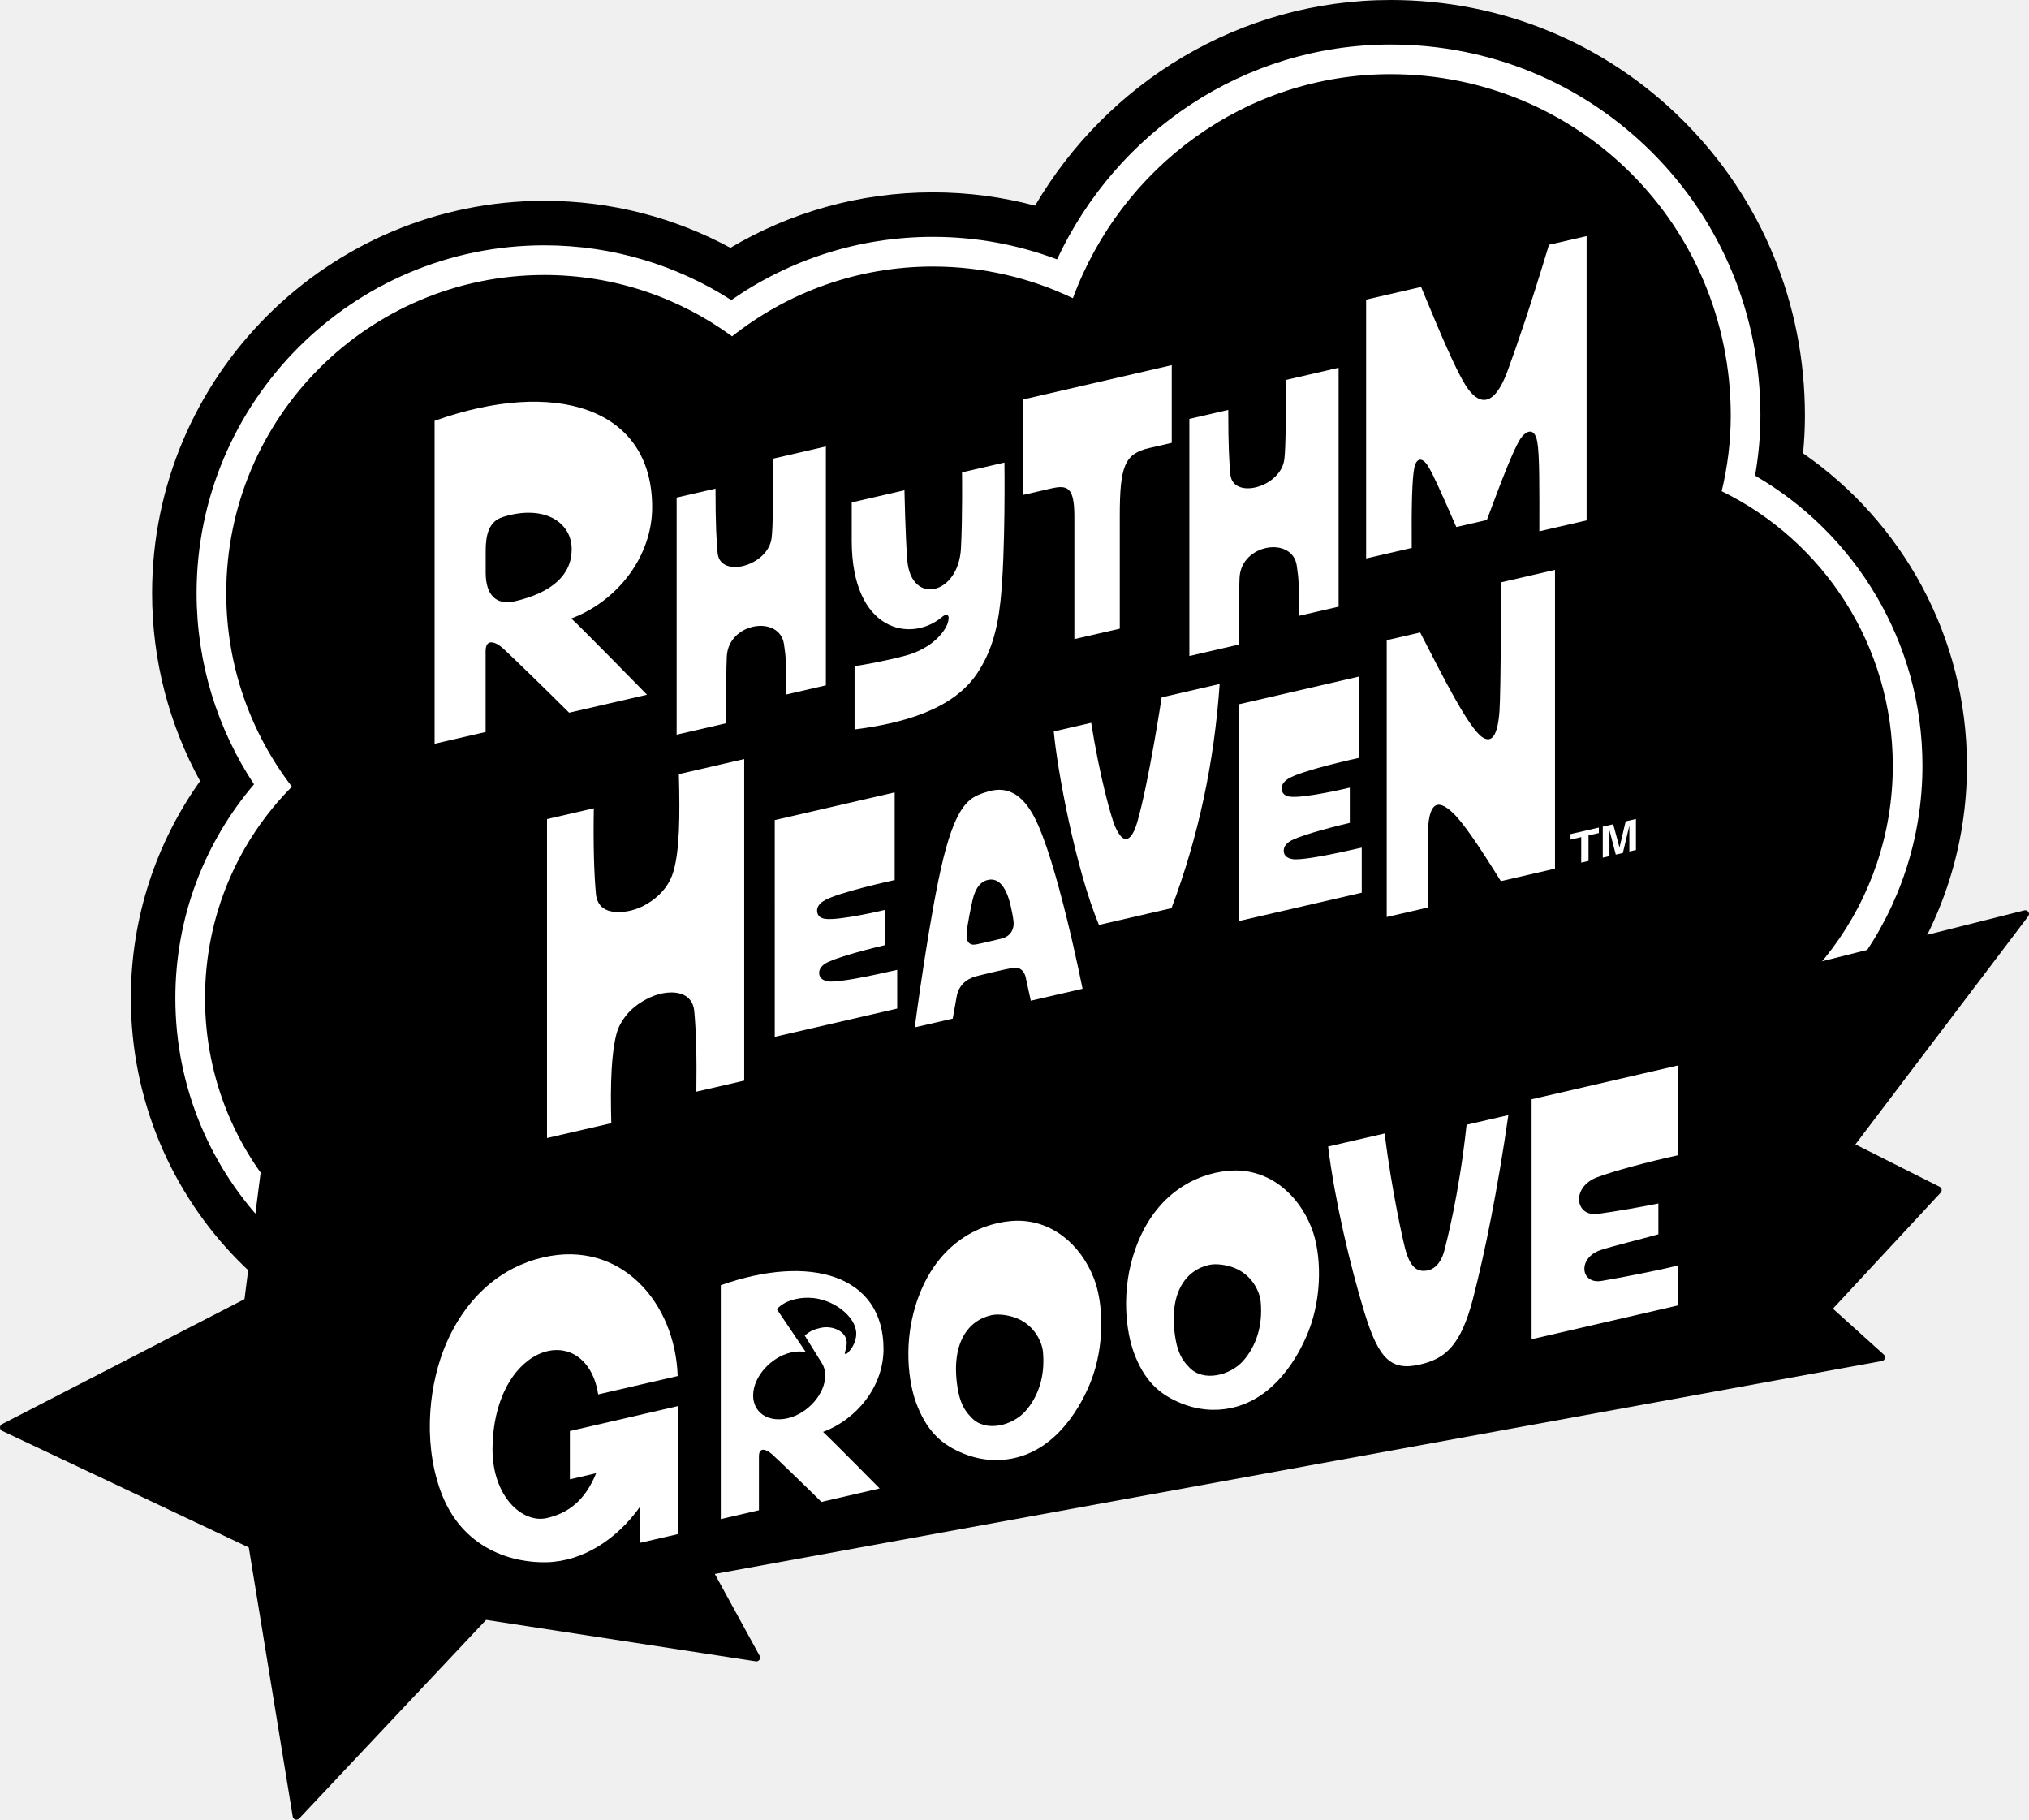
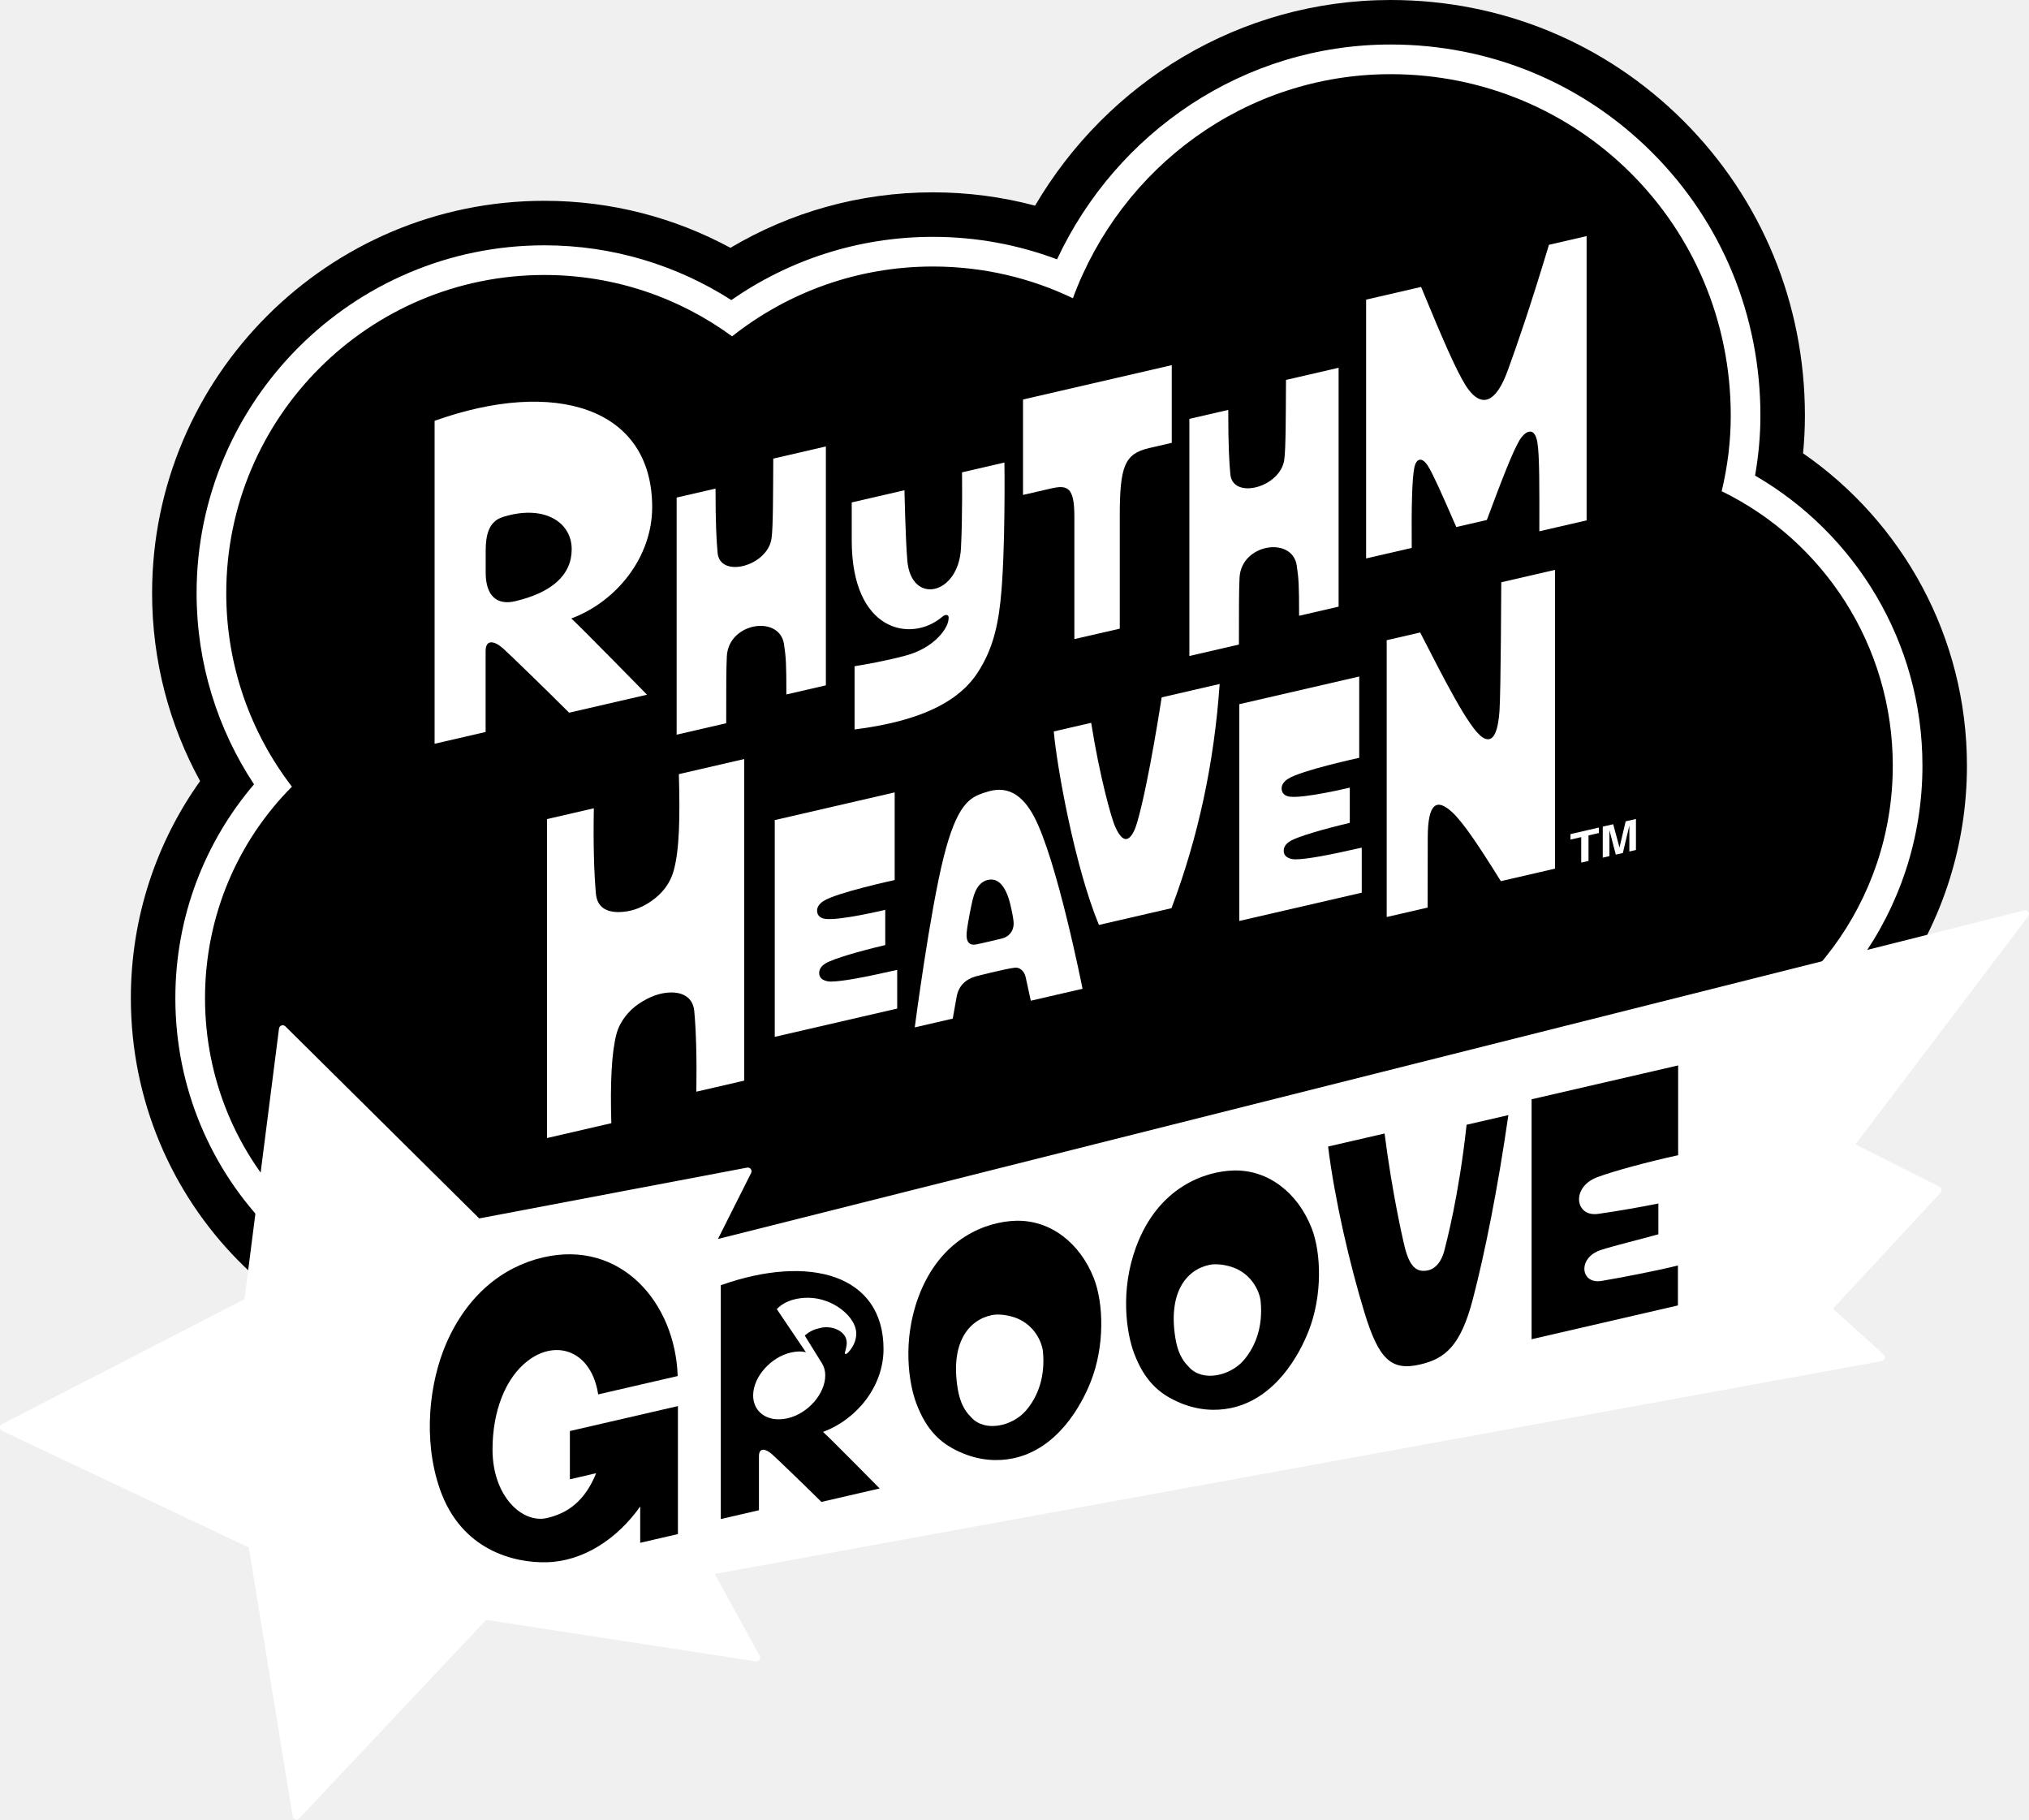
- <svg xmlns="http://www.w3.org/2000/svg" version="1.1" id="svg2" width="666.667" height="597.773" viewBox="0 0 666.667 597.773">
-   <defs id="defs6">
+ <svg xmlns="http://www.w3.org/2000/svg" version="1.1" id="svg1" width="666.667" height="597.773" viewBox="0 0 666.667 597.773">
+   <defs id="defs1">
+     <clipPath clipPathUnits="userSpaceOnUse" id="clipPath2">
+       <path d="M 0,448.33 H 500 V 0 H 0 Z" transform="translate(-484.707,-259.6852)" id="path2" />
+     </clipPath>
+     <clipPath clipPathUnits="userSpaceOnUse" id="clipPath4">
+       <path d="M 0,448.33 H 500 V 0 H 0 Z" transform="translate(-473.7422,-259.6852)" id="path4" />
+     </clipPath>
+     <clipPath clipPathUnits="userSpaceOnUse" id="clipPath6">
+       <path d="M 0,448.33 H 500 V 0 H 0 Z" transform="translate(-466.4326,-259.6852)" id="path6" />
+     </clipPath>
+     <clipPath clipPathUnits="userSpaceOnUse" id="clipPath8">
+       <path d="M 0,448.33 H 500 V 0 H 0 Z" transform="translate(-498.8506,-224.0372)" id="path8" />
+     </clipPath>
+     <clipPath clipPathUnits="userSpaceOnUse" id="clipPath10">
+       <path d="M 0,448.33 H 500 V 0 H 0 Z" transform="translate(-393.6015,-158.2975)" id="path10" />
+     </clipPath>
+     <clipPath clipPathUnits="userSpaceOnUse" id="clipPath12">
+       <path d="M 0,448.33 H 500 V 0 H 0 Z" transform="translate(-361.4091,-171.2204)" id="path12" />
+     </clipPath>
+     <clipPath clipPathUnits="userSpaceOnUse" id="clipPath14">
+       <path d="M 0,448.33 H 500 V 0 H 0 Z" transform="translate(-306.4033,-113.11)" id="path14" />
+     </clipPath>
    <clipPath clipPathUnits="userSpaceOnUse" id="clipPath16">
-       <path d="M 0,448.33 H 500 V 0 H 0 Z" id="path14" />
+       <path d="M 0,448.33 H 500 V 0 H 0 Z" transform="translate(-252.7519,-100.7243)" id="path16" />
+     </clipPath>
+     <clipPath clipPathUnits="userSpaceOnUse" id="clipPath18">
+       <path d="M 0,448.33 H 500 V 0 H 0 Z" transform="translate(-194.1211,-98.91271)" id="path18" />
+     </clipPath>
+     <clipPath clipPathUnits="userSpaceOnUse" id="clipPath20">
+       <path d="M 0,448.33 H 500 V 0 H 0 Z" transform="translate(-133.8745,-138.5495)" id="path20" />
+     </clipPath>
+     <clipPath clipPathUnits="userSpaceOnUse" id="clipPath22">
+       <path d="M 0,448.33 H 500 V 0 H 0 Z" transform="translate(-401.5175,-238.5407)" id="path22" />
+     </clipPath>
+     <clipPath clipPathUnits="userSpaceOnUse" id="clipPath24">
+       <path d="M 0,448.33 H 500 V 0 H 0 Z" transform="translate(-369.955,-304.8737)" id="path24" />
+     </clipPath>
+     <clipPath clipPathUnits="userSpaceOnUse" id="clipPath26">
+       <path d="M 0,448.33 H 500 V 0 H 0 Z" transform="translate(-319.1797,-236.6066)" id="path26" />
+     </clipPath>
+     <clipPath clipPathUnits="userSpaceOnUse" id="clipPath28">
+       <path d="M 0,448.33 H 500 V 0 H 0 Z" transform="translate(-286.2646,-276.5172)" id="path28" />
+     </clipPath>
+     <clipPath clipPathUnits="userSpaceOnUse" id="clipPath30">
+       <path d="M 0,448.33 H 500 V 0 H 0 Z" transform="translate(-246.8462,-217.0866)" id="path30" />
+     </clipPath>
+     <clipPath clipPathUnits="userSpaceOnUse" id="clipPath32">
+       <path d="M 0,448.33 H 500 V 0 H 0 Z" transform="translate(-204.7041,-206.4948)" id="path32" />
+     </clipPath>
+     <clipPath clipPathUnits="userSpaceOnUse" id="clipPath34">
+       <path d="M 0,448.33 H 500 V 0 H 0 Z" transform="translate(-167.2915,-257.6066)" id="path34" />
+     </clipPath>
+     <clipPath clipPathUnits="userSpaceOnUse" id="clipPath36">
+       <path d="M 0,448.33 H 500 V 0 H 0 Z" transform="translate(-381.708,-388.0206)" id="path36" />
+     </clipPath>
+     <clipPath clipPathUnits="userSpaceOnUse" id="clipPath38">
+       <path d="M 0,448.33 H 500 V 0 H 0 Z" transform="translate(-316.9023,-354.7291)" id="path38" />
+     </clipPath>
+     <clipPath clipPathUnits="userSpaceOnUse" id="clipPath40">
+       <path d="M 0,448.33 H 500 V 0 H 0 Z" transform="translate(-252.0976,-349.9039)" id="path40" />
+     </clipPath>
+     <clipPath clipPathUnits="userSpaceOnUse" id="clipPath42">
+       <path d="M 0,448.33 H 500 V 0 H 0 Z" transform="translate(-247.5195,-334.3741)" id="path42" />
+     </clipPath>
+     <clipPath clipPathUnits="userSpaceOnUse" id="clipPath44">
+       <path d="M 0,448.33 H 500 V 0 H 0 Z" transform="translate(-190.5547,-335.3429)" id="path44" />
+     </clipPath>
+     <clipPath clipPathUnits="userSpaceOnUse" id="clipPath46">
+       <path d="M 0,448.33 H 500 V 0 H 0 Z" transform="translate(-126.9448,-300.2072)" id="path46" />
    </clipPath>
  </defs>
-   <g id="g8" transform="matrix(1.333333,0,0,-1.333333,0,597.7733)">
-     <g id="g10">
-       <g id="g12" clip-path="url(#clipPath16)">
-         <g id="g18" transform="translate(484.707,259.6852)">
-           <path d="m 0,0 c 0,31.898 -16.013,60.108 -40.387,76.963 0.302,3.087 0.46,6.18 0.46,9.266 0,27.556 -10.631,53.35 -29.933,72.632 -19.228,19.206 -44.848,29.784 -72.14,29.784 -37.223,0 -69.845,-20.354 -87.636,-50.666 -8.037,2.135 -16.473,3.278 -25.172,3.278 -18.209,0 -35.273,-4.991 -49.907,-13.668 -13.65,7.385 -29.266,11.581 -45.845,11.581 -53.302,0 -96.667,-43.364 -96.667,-96.666 0,-16.762 4.291,-32.54 11.829,-46.297 -10.727,-15.043 -17.062,-33.519 -17.062,-53.471 0,-50.38 40.36,-91.367 89.971,-91.367 5.104,0 10.108,0.441 14.983,1.274 11.462,-4.619 24.119,-7.189 37.421,-7.189 19.923,0 38.406,5.758 53.578,15.548 11.319,-4.688 23.83,-7.297 36.983,-7.297 22.271,0 42.711,7.472 58.612,19.874 6.573,-1.35 13.377,-2.059 20.344,-2.059 33.484,0 63.209,16.388 81.588,41.561 C -24.478,-73.252 0,-39.442 0,0" style="fill:#000000;fill-opacity:1;fill-rule:nonzero;stroke:none" id="path20" />
-         </g>
-         <g id="g22" transform="translate(473.7422,259.6852)">
-           <path d="m 0,0 c 0,30.536 -16.625,57.226 -41.247,71.468 0.854,4.901 1.32,9.839 1.32,14.761 0,24.625 -9.488,47.664 -26.718,64.874 -17.157,17.139 -40.025,26.577 -64.39,26.577 -36.252,0 -67.614,-21.669 -82.22,-52.931 -9.523,3.58 -19.83,5.543 -30.588,5.543 -18.448,0 -35.573,-5.764 -49.679,-15.581 -13.317,8.527 -29.121,13.495 -46.073,13.495 -47.256,0 -85.702,-38.446 -85.702,-85.702 0,-17.388 5.219,-33.573 14.153,-47.099 -12.06,-14.12 -19.387,-32.535 -19.387,-52.669 0,-44.334 35.443,-80.402 79.007,-80.402 5.547,0 10.962,0.591 16.19,1.704 10.936,-4.872 23.225,-7.619 36.213,-7.619 19.916,0 38.201,6.438 52.455,17.135 11.357,-5.663 24.332,-8.884 38.106,-8.884 21.637,0 41.296,7.947 55.803,20.839 7.391,-1.969 15.151,-3.025 23.153,-3.025 31.017,0 58.418,15.771 74.609,39.714 C -23.009,-66.544 0,-35.929 0,0" style="fill:#ffffff;fill-opacity:1;fill-rule:nonzero;stroke:none" id="path24" />
-         </g>
-         <g id="g26" transform="translate(466.4326,259.6852)">
-           <path d="m 0,0 c 0,29.75 -17.208,55.456 -42.164,67.622 1.461,6.095 2.237,12.337 2.237,18.607 0,47.018 -37.598,84.141 -83.799,84.141 -35.844,0 -66.41,-22.953 -78.318,-55.201 -10.441,5.006 -22.137,7.813 -34.489,7.813 -18.696,0 -35.879,-6.441 -49.492,-17.203 -12.968,9.497 -28.954,15.117 -46.26,15.117 -43.295,0 -78.392,-35.098 -78.392,-78.392 0,-17.942 6.041,-34.465 16.182,-47.677 -13.214,-13.259 -21.416,-31.695 -21.416,-52.091 0,-40.368 32.099,-73.092 71.696,-73.092 5.835,0 11.501,0.727 16.931,2.069 10.563,-5.091 22.64,-7.984 35.473,-7.984 20.03,0 38.212,7.049 51.666,18.514 11.279,-6.496 24.605,-10.263 38.895,-10.263 21.308,0 40.485,8.357 53.894,21.692 7.906,-2.513 16.324,-3.878 25.062,-3.878 29.411,0 55.218,15.368 69.878,38.498 C -22.043,-62.167 0,-33.672 0,0" style="fill:#000000;fill-opacity:1;fill-rule:nonzero;stroke:none" id="path28" />
-         </g>
-         <g id="g30" transform="translate(498.8506,224.0372)">
-           <path d="m 0,0 -321.927,-80.958 8.176,16.261 c 0.343,0.682 -0.245,1.461 -0.995,1.319 l -66.013,-12.515 -47.774,47.324 c -0.542,0.537 -1.465,0.219 -1.562,-0.538 l -8.506,-66.677 -59.751,-30.795 c -0.678,-0.349 -0.661,-1.326 0.029,-1.652 l 60.781,-28.728 10.828,-66.305 c 0.123,-0.753 1.056,-1.038 1.58,-0.483 l 46.073,48.94 66.466,-10.214 c 0.755,-0.115 1.314,0.684 0.948,1.354 l -11.055,20.179 287.61,52.463 c 0.752,0.137 1.02,1.078 0.452,1.59 l -12.53,11.302 26.551,28.583 c 0.417,0.449 0.287,1.174 -0.261,1.449 L -41.628,-57.655 0.959,-1.45 C 1.484,-0.756 0.844,0.212 0,0" style="fill:#000000;fill-opacity:1;fill-rule:nonzero;stroke:none" id="path32" />
-         </g>
-         <g id="g34" transform="translate(393.6015,158.2975)">
-           <path d="M 0,0 C 4.11,1.541 12.714,3.851 19.94,5.42 V 27.538 L -16.174,19.2 v -59.116 l 36.057,8.324 v 9.849 c -4.741,-1.241 -14.511,-3.081 -18.812,-3.811 -5.238,-0.883 -5.984,5.712 -0.191,7.617 3.326,1.086 9.425,2.539 14.185,3.874 v 7.584 C 10.726,-7.359 4.856,-8.381 0.229,-9.035 -5.506,-9.863 -6.5,-2.437 0,0" style="fill:#ffffff;fill-opacity:1;fill-rule:nonzero;stroke:none" id="path36" />
-         </g>
-         <g id="g38" transform="translate(361.4091,171.2204)">
-           <path d="m 0,0 c -1.929,-17.759 -5.023,-29.092 -5.406,-30.696 -0.802,-3.325 -2.484,-4.949 -4.413,-5.235 -3.114,-0.497 -4.623,1.777 -5.827,7.508 -0.114,0.535 -2.715,11.728 -4.565,26.268 l -13.921,-3.214 c 1.662,-13.354 5.414,-29.275 8.948,-40.851 3.554,-11.653 6.646,-14.479 13.722,-12.845 6.239,1.44 10.022,4.678 12.997,16.076 2.923,11.194 6.158,27.255 8.757,45.365 z" style="fill:#ffffff;fill-opacity:1;fill-rule:nonzero;stroke:none" id="path40" />
-         </g>
-         <g id="g42" transform="translate(306.4033,113.11)">
-           <path d="m 0,0 c -3.187,-3.659 -9.897,-5.362 -13.349,-1.659 -0.922,0.989 -2.66,2.577 -3.415,7.249 -1.77,10.952 2.503,16.744 8.398,18.005 1.813,0.388 4.401,-0.066 6.111,-0.741 4.522,-1.783 6.306,-6.02 6.519,-8.302 C 4.825,8.548 3.125,3.588 0,0 M 16.827,32.614 C 13.463,41.253 6.199,47.084 -2.442,46.84 -9.371,46.646 -20.955,42.844 -26.44,28.01 -30.453,17.158 -28.775,6.718 -26.952,1.865 c 2.573,-6.845 6.148,-9.877 10.475,-11.883 5.254,-2.434 9.871,-2.366 13.189,-1.711 11.285,2.23 17.147,13.401 19.341,18.966 3.485,8.843 3.132,19.321 0.774,25.377" style="fill:#ffffff;fill-opacity:1;fill-rule:nonzero;stroke:none" id="path44" />
-         </g>
-         <g id="g46" transform="translate(252.7519,100.7243)">
-           <path d="m 0,0 c -3.187,-3.66 -9.897,-5.363 -13.349,-1.66 -0.922,0.99 -2.659,2.577 -3.415,7.249 -1.77,10.952 2.503,16.744 8.398,18.006 1.813,0.387 4.401,-0.066 6.111,-0.741 C 2.267,21.071 4.051,16.833 4.264,14.551 4.825,8.548 3.125,3.588 0,0 M 16.827,32.613 C 13.464,41.253 6.199,47.083 -2.442,46.84 -9.371,46.645 -20.955,42.843 -26.44,28.01 -30.453,17.157 -28.776,6.718 -26.952,1.864 c 2.574,-6.845 6.148,-9.877 10.475,-11.882 5.255,-2.434 9.871,-2.367 13.188,-1.711 11.286,2.23 17.149,13.401 19.342,18.965 3.485,8.843 3.132,19.321 0.774,25.377" style="fill:#ffffff;fill-opacity:1;fill-rule:nonzero;stroke:none" id="path48" />
-         </g>
-         <g id="g50" transform="translate(194.1211,98.9127)">
-           <path d="m 0,0 c -4.918,-1.135 -8.525,1.486 -8.525,5.605 0,4.718 4.51,9.477 9.221,10.565 1.35,0.311 2.604,0.383 3.783,0.09 l -7.176,10.616 c 2.004,2.164 5.192,2.845 7.837,2.81 6.111,-0.082 11.744,-4.757 11.744,-8.81 0,-1.819 -0.811,-3.356 -1.895,-4.562 -0.651,-0.723 -1.047,-0.566 -0.886,-0.043 0.251,0.818 0.435,1.668 0.435,2.31 0,2.796 -3.469,4.364 -6.44,3.678 -1.15,-0.266 -2.49,-0.613 -3.904,-1.894 L 8.438,13.527 C 8.926,12.74 9.245,11.704 9.245,10.581 9.245,5.965 4.902,1.132 0,0 m 23.603,17.035 c 0,18.312 -18.187,23.502 -40.1,15.737 v -57.608 l 9.402,2.171 v 13.297 c 0,2.259 1.674,1.868 3.22,0.5 1.085,-0.963 7.613,-7.235 12.174,-11.745 l 14.353,3.314 c 0,0 -12.513,12.678 -13.957,13.932 8.406,3.135 14.908,11.28 14.908,20.402" style="fill:#ffffff;fill-opacity:1;fill-rule:nonzero;stroke:none" id="path52" />
-         </g>
-         <g id="g54" transform="translate(133.8745,138.5495)">
-           <path d="m 0,0 c 19.137,4.418 32.529,-11.175 33.126,-29.239 l -19.592,-4.524 c -1.634,10.633 -10.151,13.673 -17.21,8.379 -5.758,-4.318 -8.829,-12.728 -8.829,-21.944 0,-11.529 7.329,-18.299 13.401,-16.898 5.171,1.195 9.356,4.188 12.138,11.043 L 6.56,-54.678 v 11.889 l 26.625,6.147 v -31.537 l -9.296,-2.145 v 8.948 C 18.168,-69.449 9.81,-74.885 0.866,-75.116 c -7.949,-0.206 -21.085,2.868 -26.348,18.034 -4.286,12.349 -2.518,26.398 1.549,35.811 C -18.831,-9.465 -10.132,-2.339 0,0" style="fill:#ffffff;fill-opacity:1;fill-rule:nonzero;stroke:none" id="path56" />
-         </g>
-         <g id="g58" transform="translate(401.5175,238.5407)">
-           <path d="M 0,0 V 6.384 L -1.605,-0.37 -3.344,-0.771 -4.91,5.25 v -6.383 l -1.643,-0.38 V 6.13 l 2.567,0.592 1.548,-5.704 0.018,0.004 1.51,6.411 2.534,0.585 V 0.375 Z m -11.863,-2.739 v 6.287 l -2.644,-0.61 v 1.351 l 6.991,1.614 V 4.552 l -2.547,-0.588 v -6.287 z" style="fill:#ffffff;fill-opacity:1;fill-rule:nonzero;stroke:none" id="path60" />
-         </g>
-         <g id="g62" transform="translate(369.955,304.8737)">
-           <path d="m 0,0 c 0,0 -0.104,-26.95 -0.438,-31.69 -0.525,-7.405 -2.514,-7.603 -4.208,-6.493 -3.377,2.216 -9.69,14.838 -15.342,25.813 l -8.246,-1.903 v -68.199 l 10.083,2.328 0.034,17.305 c 0.017,8.882 2.442,9.46 5.967,6.234 2.673,-2.449 6.313,-7.848 12.046,-17.03 l 13.343,3.081 V 3.057 Z" style="fill:#ffffff;fill-opacity:1;fill-rule:nonzero;stroke:none" id="path64" />
-         </g>
-         <g id="g66" transform="translate(319.1797,236.6066)">
-           <path d="m 0,0 c -0.306,-0.001 -2.57,0.076 -2.813,1.804 -0.14,1 0.34,1.94 1.548,2.679 1.89,1.156 8.432,3.036 14.711,4.509 v 8.682 c 0,0 -11.369,-2.736 -14.865,-2.216 -1.062,0.159 -1.769,0.72 -1.91,1.701 -0.144,1.003 0.361,1.906 1.549,2.679 3.197,2.083 17.549,5.179 17.549,5.179 l 10e-4,20.034 -29.551,-6.822 v -53.404 l 30.17,6.965 V 2.886 C 8.336,1.056 2.894,0.016 0,0" style="fill:#ffffff;fill-opacity:1;fill-rule:nonzero;stroke:none" id="path68" />
-         </g>
-         <g id="g70" transform="translate(286.2646,276.5172)">
-           <path d="m 0,0 c 0,0 -3.201,-21.091 -6.044,-30.838 -0.812,-2.785 -2.775,-7.046 -5.445,-0.953 -0.957,2.182 -3.796,12.378 -5.879,25.522 l -9.219,-2.128 c 0.807,-9.038 5.233,-33.449 11.129,-47.669 l 17.879,4.127 c 6.581,17.417 10.53,35.813 11.872,55.239 z" style="fill:#ffffff;fill-opacity:1;fill-rule:nonzero;stroke:none" id="path72" />
-         </g>
-         <g id="g74" transform="translate(246.8462,217.0866)">
-           <path d="m 0,0 c -1.424,-0.31 -4.664,-1.13 -6.319,-1.44 -1.585,-0.31 -2.511,0.584 -2.315,2.844 0.178,2.117 1.108,6.601 1.46,8.116 0.779,3.35 2.311,4.746 4.112,4.997 C -0.753,14.839 1.264,12.821 2.367,7.35 2.474,6.821 2.744,5.724 2.919,4.231 3.132,2.42 2.243,0.565 0,0 m 7.879,30.234 c -4.473,8.244 -9.677,6.536 -12.343,5.653 -3.494,-1.156 -6.594,-2.95 -9.839,-15.819 -3.41,-13.528 -7.123,-41.944 -7.123,-41.944 l 9.362,2.161 0.961,5.388 c 0.465,2.601 2.122,4.255 4.646,4.998 0,0 7.254,1.883 9.73,2.164 1.046,0.119 2.275,-0.707 2.633,-2.345 l 1.264,-5.797 12.749,2.944 c 0,0 -6.342,32.101 -12.04,42.597" style="fill:#ffffff;fill-opacity:1;fill-rule:nonzero;stroke:none" id="path76" />
-         </g>
-         <g id="g78" transform="translate(204.7041,206.4948)">
-           <path d="m 0,0 c -0.306,-0.002 -2.571,0.075 -2.813,1.804 -0.14,1.001 0.34,1.94 1.548,2.679 1.89,1.156 8.432,3.037 14.711,4.509 v 8.682 c 0,0 -11.369,-2.736 -14.865,-2.215 -1.062,0.157 -1.769,0.719 -1.91,1.7 -0.144,1.003 0.361,1.906 1.548,2.679 3.198,2.083 17.55,5.179 17.55,5.179 v 21.594 l -29.55,-6.822 -10e-4,-53.405 30.17,6.966 V 2.886 C 8.336,1.057 2.894,0.016 0,0" style="fill:#ffffff;fill-opacity:1;fill-rule:nonzero;stroke:none" id="path80" />
-         </g>
-         <g id="g82" transform="translate(167.2915,257.6066)">
-           <path d="m 0,0 c 0.284,-10.641 0.169,-18.605 -1.291,-23.832 -0.886,-3.174 -2.838,-5.591 -5.445,-7.42 -2.655,-1.863 -5.317,-2.68 -7.923,-2.731 -3.179,-0.063 -5.476,1.174 -5.781,4.509 -0.465,5.076 -0.671,12.17 -0.517,21.059 l -11.536,-2.664 V -89.66 l 15.847,3.659 c -0.284,10.022 0.057,17.457 1.29,22.054 0.84,3.133 3.139,5.785 5.445,7.343 2.696,1.82 5.312,2.766 7.924,2.809 3.174,0.05 5.481,-1.421 5.78,-4.586 0.439,-4.638 0.646,-11.329 0.517,-19.857 l 11.794,2.723 V 3.718 Z" style="fill:#ffffff;fill-opacity:1;fill-rule:nonzero;stroke:none" id="path84" />
-         </g>
-         <g id="g86" transform="translate(381.708,388.0206)">
-           <path d="m 0,0 c -4.919,-16.244 -7.704,-24.187 -10.129,-30.882 -4.134,-11.393 -8.421,-6.918 -10.42,-3.741 -2.322,3.724 -5.482,10.966 -10.966,24.238 l -13.545,-3.126 v -63.762 l 11.24,2.595 c -0.086,10.163 0.085,17.064 0.632,19.745 0.495,2.409 1.947,2.75 3.416,0.359 1.212,-1.964 3.126,-6.218 6.935,-14.963 l 7.53,1.739 c 4.151,11.154 6.391,16.777 7.979,19.527 1.281,2.238 3.724,3.809 4.458,-0.324 0.564,-3.126 0.513,-11.606 0.496,-21.991 l 11.649,2.689 V 2.141 Z" style="fill:#ffffff;fill-opacity:1;fill-rule:nonzero;stroke:none" id="path88" />
-         </g>
-         <g id="g90" transform="translate(316.9023,354.7291)">
-           <path d="m 0,0 c -0.051,-8.711 -0.034,-16.654 -0.409,-19.558 -0.872,-6.935 -12.726,-10.061 -13.307,-3.672 -0.273,3.006 -0.513,6.978 -0.513,15.843 L -23.811,-9.6 v -58.417 l 12.213,2.82 c 0,9.275 0,13.305 0.154,16.482 0.427,8.37 12.999,10.266 14.091,2.989 0.497,-3.314 0.582,-4.902 0.582,-12.383 l 9.736,2.247 V 2.993 Z" style="fill:#ffffff;fill-opacity:1;fill-rule:nonzero;stroke:none" id="path92" />
-         </g>
-         <g id="g94" transform="translate(252.0976,349.9039)">
-           <path d="m 0,0 v -23.514 l 6.815,1.574 c 4.133,0.954 5.841,0.416 5.841,-6.901 v -30.183 l 11.189,2.563 v 27.689 c 0,12.298 1.154,15.402 7.242,16.807 l 5.568,1.286 V 8.463 Z" style="fill:#ffffff;fill-opacity:1;fill-rule:nonzero;stroke:none" id="path96" />
-         </g>
-         <g id="g98" transform="translate(247.5195,334.3741)">
-           <path d="m 0,0 -10.454,-2.414 c 0,0 0.154,-10.76 -0.255,-18.686 -0.599,-11.598 -12.282,-14.092 -13.221,-3.058 -0.479,5.791 -0.701,17.332 -0.701,17.332 l -12.998,-3.001 v -9.411 c 0,-22.462 14.604,-25.229 22.239,-18.824 0.461,0.394 0.923,0.633 1.298,0.462 0.427,-0.188 0.41,-0.65 0.239,-1.504 -0.461,-2.237 -3.774,-6.661 -10.47,-8.455 -5.108,-1.366 -10.112,-2.228 -12.606,-2.621 v -15.587 c 11.239,1.452 24.255,4.663 30.319,13.99 3.16,4.868 4.817,10.009 5.636,17.627 C 0.308,-22.159 0,0 0,0" style="fill:#ffffff;fill-opacity:1;fill-rule:nonzero;stroke:none" id="path100" />
-         </g>
-         <g id="g102" transform="translate(190.5547,335.3429)">
-           <path d="m 0,0 c -0.051,-8.711 -0.034,-16.654 -0.41,-19.558 -0.871,-6.935 -12.726,-10.061 -13.306,-3.672 -0.274,3.006 -0.513,6.978 -0.513,15.843 L -23.811,-9.6 v -58.417 l 12.213,2.82 c 0,9.275 0,13.305 0.154,16.482 0.426,8.37 12.998,10.266 14.091,2.989 0.496,-3.314 0.581,-4.902 0.581,-12.384 l 9.736,2.248 V 2.993 Z" style="fill:#ffffff;fill-opacity:1;fill-rule:nonzero;stroke:none" id="path104" />
-         </g>
-         <g id="g106" transform="translate(126.9448,300.2072)">
-           <path d="m 0,0 c -4.663,-1.093 -7.259,1.503 -7.259,7.055 v 5.363 c -10e-4,3.868 0.751,7.225 4.201,8.318 C 6.96,23.91 13.938,19.592 13.938,12.811 13.938,6.474 9.087,2.135 0,0 m 33.769,23.179 c 0,24.648 -24.118,31.805 -53.617,21.266 v -79.566 l 12.572,2.903 v 19.92 c 0,3.04 2.237,2.51 4.304,0.666 1.452,-1.298 10.18,-9.753 16.278,-15.834 l 19.192,4.43 c 0,0 -16.732,17.092 -18.663,18.783 11.24,4.202 19.934,15.152 19.934,27.432" style="fill:#ffffff;fill-opacity:1;fill-rule:nonzero;stroke:none" id="path108" />
-         </g>
-       </g>
-     </g>
+   <g id="layer-MC0">
+     <path id="path1" d="m 0,0 c 0,31.898 -16.013,60.108 -40.387,76.963 0.302,3.087 0.46,6.18 0.46,9.266 0,27.556 -10.631,53.35 -29.933,72.632 -19.228,19.206 -44.848,29.784 -72.14,29.784 -37.223,0 -69.845,-20.354 -87.636,-50.666 -8.037,2.135 -16.473,3.278 -25.172,3.278 -18.209,0 -35.273,-4.991 -49.907,-13.668 -13.65,7.385 -29.266,11.581 -45.845,11.581 -53.302,0 -96.667,-43.364 -96.667,-96.666 0,-16.762 4.291,-32.54 11.829,-46.297 -10.727,-15.043 -17.062,-33.519 -17.062,-53.471 0,-50.38 40.36,-91.367 89.971,-91.367 5.104,0 10.108,0.441 14.983,1.274 11.462,-4.619 24.119,-7.189 37.421,-7.189 19.923,0 38.406,5.758 53.578,15.548 11.319,-4.688 23.83,-7.297 36.983,-7.297 22.271,0 42.711,7.472 58.612,19.874 6.573,-1.35 13.377,-2.059 20.344,-2.059 33.484,0 63.209,16.388 81.588,41.561 C -24.478,-73.252 0,-39.442 0,0" style="fill:#000000;fill-opacity:1;fill-rule:nonzero;stroke:none" transform="matrix(1.333333,0,0,-1.333333,646.276,251.5264)" clip-path="url(#clipPath2)" />
+     <path id="path3" d="m 0,0 c 0,30.536 -16.625,57.226 -41.247,71.468 0.854,4.901 1.32,9.839 1.32,14.761 0,24.625 -9.488,47.664 -26.718,64.874 -17.157,17.139 -40.025,26.577 -64.39,26.577 -36.252,0 -67.614,-21.669 -82.22,-52.931 -9.523,3.58 -19.83,5.543 -30.588,5.543 -18.448,0 -35.573,-5.764 -49.679,-15.581 -13.317,8.527 -29.121,13.495 -46.073,13.495 -47.256,0 -85.702,-38.446 -85.702,-85.702 0,-17.388 5.219,-33.573 14.153,-47.099 -12.06,-14.12 -19.387,-32.535 -19.387,-52.669 0,-44.334 35.443,-80.402 79.007,-80.402 5.547,0 10.962,0.591 16.19,1.704 10.936,-4.872 23.225,-7.619 36.213,-7.619 19.916,0 38.201,6.438 52.455,17.135 11.357,-5.663 24.332,-8.884 38.106,-8.884 21.637,0 41.296,7.947 55.803,20.839 7.391,-1.969 15.151,-3.025 23.153,-3.025 31.017,0 58.418,15.771 74.609,39.714 C -23.009,-66.544 0,-35.929 0,0" style="fill:#ffffff;fill-opacity:1;fill-rule:nonzero;stroke:none" transform="matrix(1.333333,0,0,-1.333333,631.6563,251.5264)" clip-path="url(#clipPath4)" />
+     <path id="path5" d="m 0,0 c 0,29.75 -17.208,55.456 -42.164,67.622 1.461,6.095 2.237,12.337 2.237,18.607 0,47.018 -37.598,84.141 -83.799,84.141 -35.844,0 -66.41,-22.953 -78.318,-55.201 -10.441,5.006 -22.137,7.813 -34.489,7.813 -18.696,0 -35.879,-6.441 -49.492,-17.203 -12.968,9.497 -28.954,15.117 -46.26,15.117 -43.295,0 -78.392,-35.098 -78.392,-78.392 0,-17.942 6.041,-34.465 16.182,-47.677 -13.214,-13.259 -21.416,-31.695 -21.416,-52.091 0,-40.368 32.099,-73.092 71.696,-73.092 5.835,0 11.501,0.727 16.931,2.069 10.563,-5.091 22.64,-7.984 35.473,-7.984 20.03,0 38.212,7.049 51.666,18.514 11.279,-6.496 24.605,-10.263 38.895,-10.263 21.308,0 40.485,8.357 53.894,21.692 7.906,-2.513 16.324,-3.878 25.062,-3.878 29.411,0 55.218,15.368 69.878,38.498 C -22.043,-62.167 0,-33.672 0,0" style="fill:#000000;fill-opacity:1;fill-rule:nonzero;stroke:none" transform="matrix(1.333333,0,0,-1.333333,621.9101,251.5264)" clip-path="url(#clipPath6)" />
+     <path id="path7" d="m 0,0 -321.927,-80.958 8.176,16.261 c 0.343,0.682 -0.245,1.461 -0.995,1.319 l -66.013,-12.515 -47.774,47.324 c -0.542,0.537 -1.465,0.219 -1.562,-0.538 l -8.506,-66.677 -59.751,-30.795 c -0.678,-0.349 -0.661,-1.326 0.029,-1.652 l 60.781,-28.728 10.828,-66.305 c 0.123,-0.753 1.056,-1.038 1.58,-0.483 l 46.073,48.94 66.466,-10.214 c 0.755,-0.115 1.314,0.684 0.948,1.354 l -11.055,20.179 287.61,52.463 c 0.752,0.137 1.02,1.078 0.452,1.59 l -12.53,11.302 26.551,28.583 c 0.417,0.449 0.287,1.174 -0.261,1.449 L -41.628,-57.655 0.959,-1.45 C 1.484,-0.756 0.844,0.212 0,0" style="fill:#ffffff;fill-opacity:1;fill-rule:nonzero;stroke:none" transform="matrix(1.333333,0,0,-1.333333,665.1341,299.0571)" clip-path="url(#clipPath8)" />
+     <path id="path9" d="M 0,0 C 4.11,1.541 12.714,3.851 19.94,5.42 V 27.538 L -16.174,19.2 v -59.116 l 36.057,8.324 v 9.849 c -4.741,-1.241 -14.511,-3.081 -18.812,-3.811 -5.238,-0.883 -5.984,5.712 -0.191,7.617 3.326,1.086 9.425,2.539 14.185,3.874 v 7.584 C 10.726,-7.359 4.856,-8.381 0.229,-9.035 -5.506,-9.863 -6.5,-2.437 0,0" style="fill:#000000;fill-opacity:1;fill-rule:nonzero;stroke:none" transform="matrix(1.333333,0,0,-1.333333,524.802,386.71)" clip-path="url(#clipPath10)" />
+     <path id="path11" d="m 0,0 c -1.929,-17.759 -5.023,-29.092 -5.406,-30.696 -0.802,-3.325 -2.484,-4.949 -4.413,-5.235 -3.114,-0.497 -4.623,1.777 -5.827,7.508 -0.114,0.535 -2.715,11.728 -4.565,26.268 l -13.921,-3.214 c 1.662,-13.354 5.414,-29.275 8.948,-40.851 3.554,-11.653 6.646,-14.479 13.722,-12.845 6.239,1.44 10.022,4.678 12.997,16.076 2.923,11.194 6.158,27.255 8.757,45.365 z" style="fill:#000000;fill-opacity:1;fill-rule:nonzero;stroke:none" transform="matrix(1.333333,0,0,-1.333333,481.8788,369.4795)" clip-path="url(#clipPath12)" />
+     <path id="path13" d="m 0,0 c -3.187,-3.659 -9.897,-5.362 -13.349,-1.659 -0.922,0.989 -2.66,2.577 -3.415,7.249 -1.77,10.952 2.503,16.744 8.398,18.005 1.813,0.388 4.401,-0.066 6.111,-0.741 4.522,-1.783 6.306,-6.02 6.519,-8.302 C 4.825,8.548 3.125,3.588 0,0 M 16.827,32.614 C 13.463,41.253 6.199,47.084 -2.442,46.84 -9.371,46.646 -20.955,42.844 -26.44,28.01 -30.453,17.158 -28.775,6.718 -26.952,1.865 c 2.573,-6.845 6.148,-9.877 10.475,-11.883 5.254,-2.434 9.871,-2.366 13.189,-1.711 11.285,2.23 17.147,13.401 19.341,18.966 3.485,8.843 3.132,19.321 0.774,25.377" style="fill:#000000;fill-opacity:1;fill-rule:nonzero;stroke:none" transform="matrix(1.333333,0,0,-1.333333,408.5377,446.96)" clip-path="url(#clipPath14)" />
+     <path id="path15" d="m 0,0 c -3.187,-3.66 -9.897,-5.363 -13.349,-1.66 -0.922,0.99 -2.659,2.577 -3.415,7.249 -1.77,10.952 2.503,16.744 8.398,18.006 1.813,0.387 4.401,-0.066 6.111,-0.741 C 2.267,21.071 4.051,16.833 4.264,14.551 4.825,8.548 3.125,3.588 0,0 M 16.827,32.613 C 13.464,41.253 6.199,47.083 -2.442,46.84 -9.371,46.645 -20.955,42.843 -26.44,28.01 -30.453,17.157 -28.776,6.718 -26.952,1.864 c 2.574,-6.845 6.148,-9.877 10.475,-11.882 5.255,-2.434 9.871,-2.367 13.188,-1.711 11.286,2.23 17.149,13.401 19.342,18.965 3.485,8.843 3.132,19.321 0.774,25.377" style="fill:#000000;fill-opacity:1;fill-rule:nonzero;stroke:none" transform="matrix(1.333333,0,0,-1.333333,337.0025,463.4743)" clip-path="url(#clipPath16)" />
+     <path id="path17" d="m 0,0 c -4.918,-1.135 -8.525,1.486 -8.525,5.605 0,4.718 4.51,9.477 9.221,10.565 1.35,0.311 2.604,0.383 3.783,0.09 l -7.176,10.616 c 2.004,2.164 5.192,2.845 7.837,2.81 6.111,-0.082 11.744,-4.757 11.744,-8.81 0,-1.819 -0.811,-3.356 -1.895,-4.562 -0.651,-0.723 -1.047,-0.566 -0.886,-0.043 0.251,0.818 0.435,1.668 0.435,2.31 0,2.796 -3.469,4.364 -6.44,3.678 -1.15,-0.266 -2.49,-0.613 -3.904,-1.894 L 8.438,13.527 C 8.926,12.74 9.245,11.704 9.245,10.581 9.245,5.965 4.902,1.132 0,0 m 23.603,17.035 c 0,18.312 -18.187,23.502 -40.1,15.737 v -57.608 l 9.402,2.171 v 13.297 c 0,2.259 1.674,1.868 3.22,0.5 1.085,-0.963 7.613,-7.235 12.174,-11.745 l 14.353,3.314 c 0,0 -12.513,12.678 -13.957,13.932 8.406,3.135 14.908,11.28 14.908,20.402" style="fill:#000000;fill-opacity:1;fill-rule:nonzero;stroke:none" transform="matrix(1.333333,0,0,-1.333333,258.8281,465.8897)" clip-path="url(#clipPath18)" />
+     <path id="path19" d="m 0,0 c 19.137,4.418 32.529,-11.175 33.126,-29.239 l -19.592,-4.524 c -1.634,10.633 -10.151,13.673 -17.21,8.379 -5.758,-4.318 -8.829,-12.728 -8.829,-21.944 0,-11.529 7.329,-18.299 13.401,-16.898 5.171,1.195 9.356,4.188 12.138,11.043 L 6.56,-54.678 v 11.889 l 26.625,6.147 v -31.537 l -9.296,-2.145 v 8.948 C 18.168,-69.449 9.81,-74.885 0.866,-75.116 c -7.949,-0.206 -21.085,2.868 -26.348,18.034 -4.286,12.349 -2.518,26.398 1.549,35.811 C -18.831,-9.465 -10.132,-2.339 0,0" style="fill:#000000;fill-opacity:1;fill-rule:nonzero;stroke:none" transform="matrix(1.333333,0,0,-1.333333,178.4993,413.0407)" clip-path="url(#clipPath20)" />
+     <path id="path21" d="M 0,0 V 6.384 L -1.605,-0.37 -3.344,-0.771 -4.91,5.25 v -6.383 l -1.643,-0.38 V 6.13 l 2.567,0.592 1.548,-5.704 0.018,0.004 1.51,6.411 2.534,0.585 V 0.375 Z m -11.863,-2.739 v 6.287 l -2.644,-0.61 v 1.351 l 6.991,1.614 V 4.552 l -2.547,-0.588 v -6.287 z" style="fill:#ffffff;fill-opacity:1;fill-rule:nonzero;stroke:none" transform="matrix(1.333333,0,0,-1.333333,535.3567,279.7191)" clip-path="url(#clipPath22)" />
+     <path id="path23" d="m 0,0 c 0,0 -0.104,-26.95 -0.438,-31.69 -0.525,-7.405 -2.514,-7.603 -4.208,-6.493 -3.377,2.216 -9.69,14.838 -15.342,25.813 l -8.246,-1.903 v -68.199 l 10.083,2.328 0.034,17.305 c 0.017,8.882 2.442,9.46 5.967,6.234 2.673,-2.449 6.313,-7.848 12.046,-17.03 l 13.343,3.081 V 3.057 Z" style="fill:#ffffff;fill-opacity:1;fill-rule:nonzero;stroke:none" transform="matrix(1.333333,0,0,-1.333333,493.2733,191.2751)" clip-path="url(#clipPath24)" />
+     <path id="path25" d="m 0,0 c -0.306,-0.001 -2.57,0.076 -2.813,1.804 -0.14,1 0.34,1.94 1.548,2.679 1.89,1.156 8.432,3.036 14.711,4.509 v 8.682 c 0,0 -11.369,-2.736 -14.865,-2.216 -1.062,0.159 -1.769,0.72 -1.91,1.701 -0.144,1.003 0.361,1.906 1.549,2.679 3.197,2.083 17.549,5.179 17.549,5.179 l 10e-4,20.034 -29.551,-6.822 v -53.404 l 30.17,6.965 V 2.886 C 8.336,1.056 2.894,0.016 0,0" style="fill:#ffffff;fill-opacity:1;fill-rule:nonzero;stroke:none" transform="matrix(1.333333,0,0,-1.333333,425.5729,282.2979)" clip-path="url(#clipPath26)" />
+     <path id="path27" d="m 0,0 c 0,0 -3.201,-21.091 -6.044,-30.838 -0.812,-2.785 -2.775,-7.046 -5.445,-0.953 -0.957,2.182 -3.796,12.378 -5.879,25.522 l -9.219,-2.128 c 0.807,-9.038 5.233,-33.449 11.129,-47.669 l 17.879,4.127 c 6.581,17.417 10.53,35.813 11.872,55.239 z" style="fill:#ffffff;fill-opacity:1;fill-rule:nonzero;stroke:none" transform="matrix(1.333333,0,0,-1.333333,381.6861,229.0837)" clip-path="url(#clipPath28)" />
+     <path id="path29" d="m 0,0 c -1.424,-0.31 -4.664,-1.13 -6.319,-1.44 -1.585,-0.31 -2.511,0.584 -2.315,2.844 0.178,2.117 1.108,6.601 1.46,8.116 0.779,3.35 2.311,4.746 4.112,4.997 C -0.753,14.839 1.264,12.821 2.367,7.35 2.474,6.821 2.744,5.724 2.919,4.231 3.132,2.42 2.243,0.565 0,0 m 7.879,30.234 c -4.473,8.244 -9.677,6.536 -12.343,5.653 -3.494,-1.156 -6.594,-2.95 -9.839,-15.819 -3.41,-13.528 -7.123,-41.944 -7.123,-41.944 l 9.362,2.161 0.961,5.388 c 0.465,2.601 2.122,4.255 4.646,4.998 0,0 7.254,1.883 9.73,2.164 1.046,0.119 2.275,-0.707 2.633,-2.345 l 1.264,-5.797 12.749,2.944 c 0,0 -6.342,32.101 -12.04,42.597" style="fill:#ffffff;fill-opacity:1;fill-rule:nonzero;stroke:none" transform="matrix(1.333333,0,0,-1.333333,329.1283,308.3245)" clip-path="url(#clipPath30)" />
+     <path id="path31" d="m 0,0 c -0.306,-0.002 -2.571,0.075 -2.813,1.804 -0.14,1.001 0.34,1.94 1.548,2.679 1.89,1.156 8.432,3.037 14.711,4.509 v 8.682 c 0,0 -11.369,-2.736 -14.865,-2.215 -1.062,0.157 -1.769,0.719 -1.91,1.7 -0.144,1.003 0.361,1.906 1.548,2.679 3.198,2.083 17.55,5.179 17.55,5.179 v 21.594 l -29.55,-6.822 -10e-4,-53.405 30.17,6.966 V 2.886 C 8.336,1.057 2.894,0.016 0,0" style="fill:#ffffff;fill-opacity:1;fill-rule:nonzero;stroke:none" transform="matrix(1.333333,0,0,-1.333333,272.9388,322.4469)" clip-path="url(#clipPath32)" />
+     <path id="path33" d="m 0,0 c 0.284,-10.641 0.169,-18.605 -1.291,-23.832 -0.886,-3.174 -2.838,-5.591 -5.445,-7.42 -2.655,-1.863 -5.317,-2.68 -7.923,-2.731 -3.179,-0.063 -5.476,1.174 -5.781,4.509 -0.465,5.076 -0.671,12.17 -0.517,21.059 l -11.536,-2.664 V -89.66 l 15.847,3.659 c -0.284,10.022 0.057,17.457 1.29,22.054 0.84,3.133 3.139,5.785 5.445,7.343 2.696,1.82 5.312,2.766 7.924,2.809 3.174,0.05 5.481,-1.421 5.78,-4.586 0.439,-4.638 0.646,-11.329 0.517,-19.857 l 11.794,2.723 V 3.718 Z" style="fill:#ffffff;fill-opacity:1;fill-rule:nonzero;stroke:none" transform="matrix(1.333333,0,0,-1.333333,223.0553,254.2979)" clip-path="url(#clipPath34)" />
+     <path id="path35" d="m 0,0 c -4.919,-16.244 -7.704,-24.187 -10.129,-30.882 -4.134,-11.393 -8.421,-6.918 -10.42,-3.741 -2.322,3.724 -5.482,10.966 -10.966,24.238 l -13.545,-3.126 v -63.762 l 11.24,2.595 c -0.086,10.163 0.085,17.064 0.632,19.745 0.495,2.409 1.947,2.75 3.416,0.359 1.212,-1.964 3.126,-6.218 6.935,-14.963 l 7.53,1.739 c 4.151,11.154 6.391,16.777 7.979,19.527 1.281,2.238 3.724,3.809 4.458,-0.324 0.564,-3.126 0.513,-11.606 0.496,-21.991 l 11.649,2.689 V 2.141 Z" style="fill:#ffffff;fill-opacity:1;fill-rule:nonzero;stroke:none" transform="matrix(1.333333,0,0,-1.333333,508.944,80.41253)" clip-path="url(#clipPath36)" />
+     <path id="path37" d="m 0,0 c -0.051,-8.711 -0.034,-16.654 -0.409,-19.558 -0.872,-6.935 -12.726,-10.061 -13.307,-3.672 -0.273,3.006 -0.513,6.978 -0.513,15.843 L -23.811,-9.6 v -58.417 l 12.213,2.82 c 0,9.275 0,13.305 0.154,16.482 0.427,8.37 12.999,10.266 14.091,2.989 0.497,-3.314 0.582,-4.902 0.582,-12.383 l 9.736,2.247 V 2.993 Z" style="fill:#ffffff;fill-opacity:1;fill-rule:nonzero;stroke:none" transform="matrix(1.333333,0,0,-1.333333,422.5364,124.8012)" clip-path="url(#clipPath38)" />
+     <path id="path39" d="m 0,0 v -23.514 l 6.815,1.574 c 4.133,0.954 5.841,0.416 5.841,-6.901 v -30.183 l 11.189,2.563 v 27.689 c 0,12.298 1.154,15.402 7.242,16.807 l 5.568,1.286 V 8.463 Z" style="fill:#ffffff;fill-opacity:1;fill-rule:nonzero;stroke:none" transform="matrix(1.333333,0,0,-1.333333,336.1301,131.2348)" clip-path="url(#clipPath40)" />
+     <path id="path41" d="m 0,0 -10.454,-2.414 c 0,0 0.154,-10.76 -0.255,-18.686 -0.599,-11.598 -12.282,-14.092 -13.221,-3.058 -0.479,5.791 -0.701,17.332 -0.701,17.332 l -12.998,-3.001 v -9.411 c 0,-22.462 14.604,-25.229 22.239,-18.824 0.461,0.394 0.923,0.633 1.298,0.462 0.427,-0.188 0.41,-0.65 0.239,-1.504 -0.461,-2.237 -3.774,-6.661 -10.47,-8.455 -5.108,-1.366 -10.112,-2.228 -12.606,-2.621 v -15.587 c 11.239,1.452 24.255,4.663 30.319,13.99 3.16,4.868 4.817,10.009 5.636,17.627 C 0.308,-22.159 0,0 0,0" style="fill:#ffffff;fill-opacity:1;fill-rule:nonzero;stroke:none" transform="matrix(1.333333,0,0,-1.333333,330.026,151.9412)" clip-path="url(#clipPath42)" />
+     <path id="path43" d="m 0,0 c -0.051,-8.711 -0.034,-16.654 -0.41,-19.558 -0.871,-6.935 -12.726,-10.061 -13.306,-3.672 -0.274,3.006 -0.513,6.978 -0.513,15.843 L -23.811,-9.6 v -58.417 l 12.213,2.82 c 0,9.275 0,13.305 0.154,16.482 0.426,8.37 12.998,10.266 14.091,2.989 0.496,-3.314 0.581,-4.902 0.581,-12.384 l 9.736,2.248 V 2.993 Z" style="fill:#ffffff;fill-opacity:1;fill-rule:nonzero;stroke:none" transform="matrix(1.333333,0,0,-1.333333,254.0729,150.6495)" clip-path="url(#clipPath44)" />
+     <path id="path45" d="m 0,0 c -4.663,-1.093 -7.259,1.503 -7.259,7.055 v 5.363 c -10e-4,3.868 0.751,7.225 4.201,8.318 C 6.96,23.91 13.938,19.592 13.938,12.811 13.938,6.474 9.087,2.135 0,0 m 33.769,23.179 c 0,24.648 -24.118,31.805 -53.617,21.266 v -79.566 l 12.572,2.903 v 19.92 c 0,3.04 2.237,2.51 4.304,0.666 1.452,-1.298 10.18,-9.753 16.278,-15.834 l 19.192,4.43 c 0,0 -16.732,17.092 -18.663,18.783 11.24,4.202 19.934,15.152 19.934,27.432" style="fill:#ffffff;fill-opacity:1;fill-rule:nonzero;stroke:none" transform="matrix(1.333333,0,0,-1.333333,169.2597,197.4971)" clip-path="url(#clipPath46)" />
  </g>
</svg>
